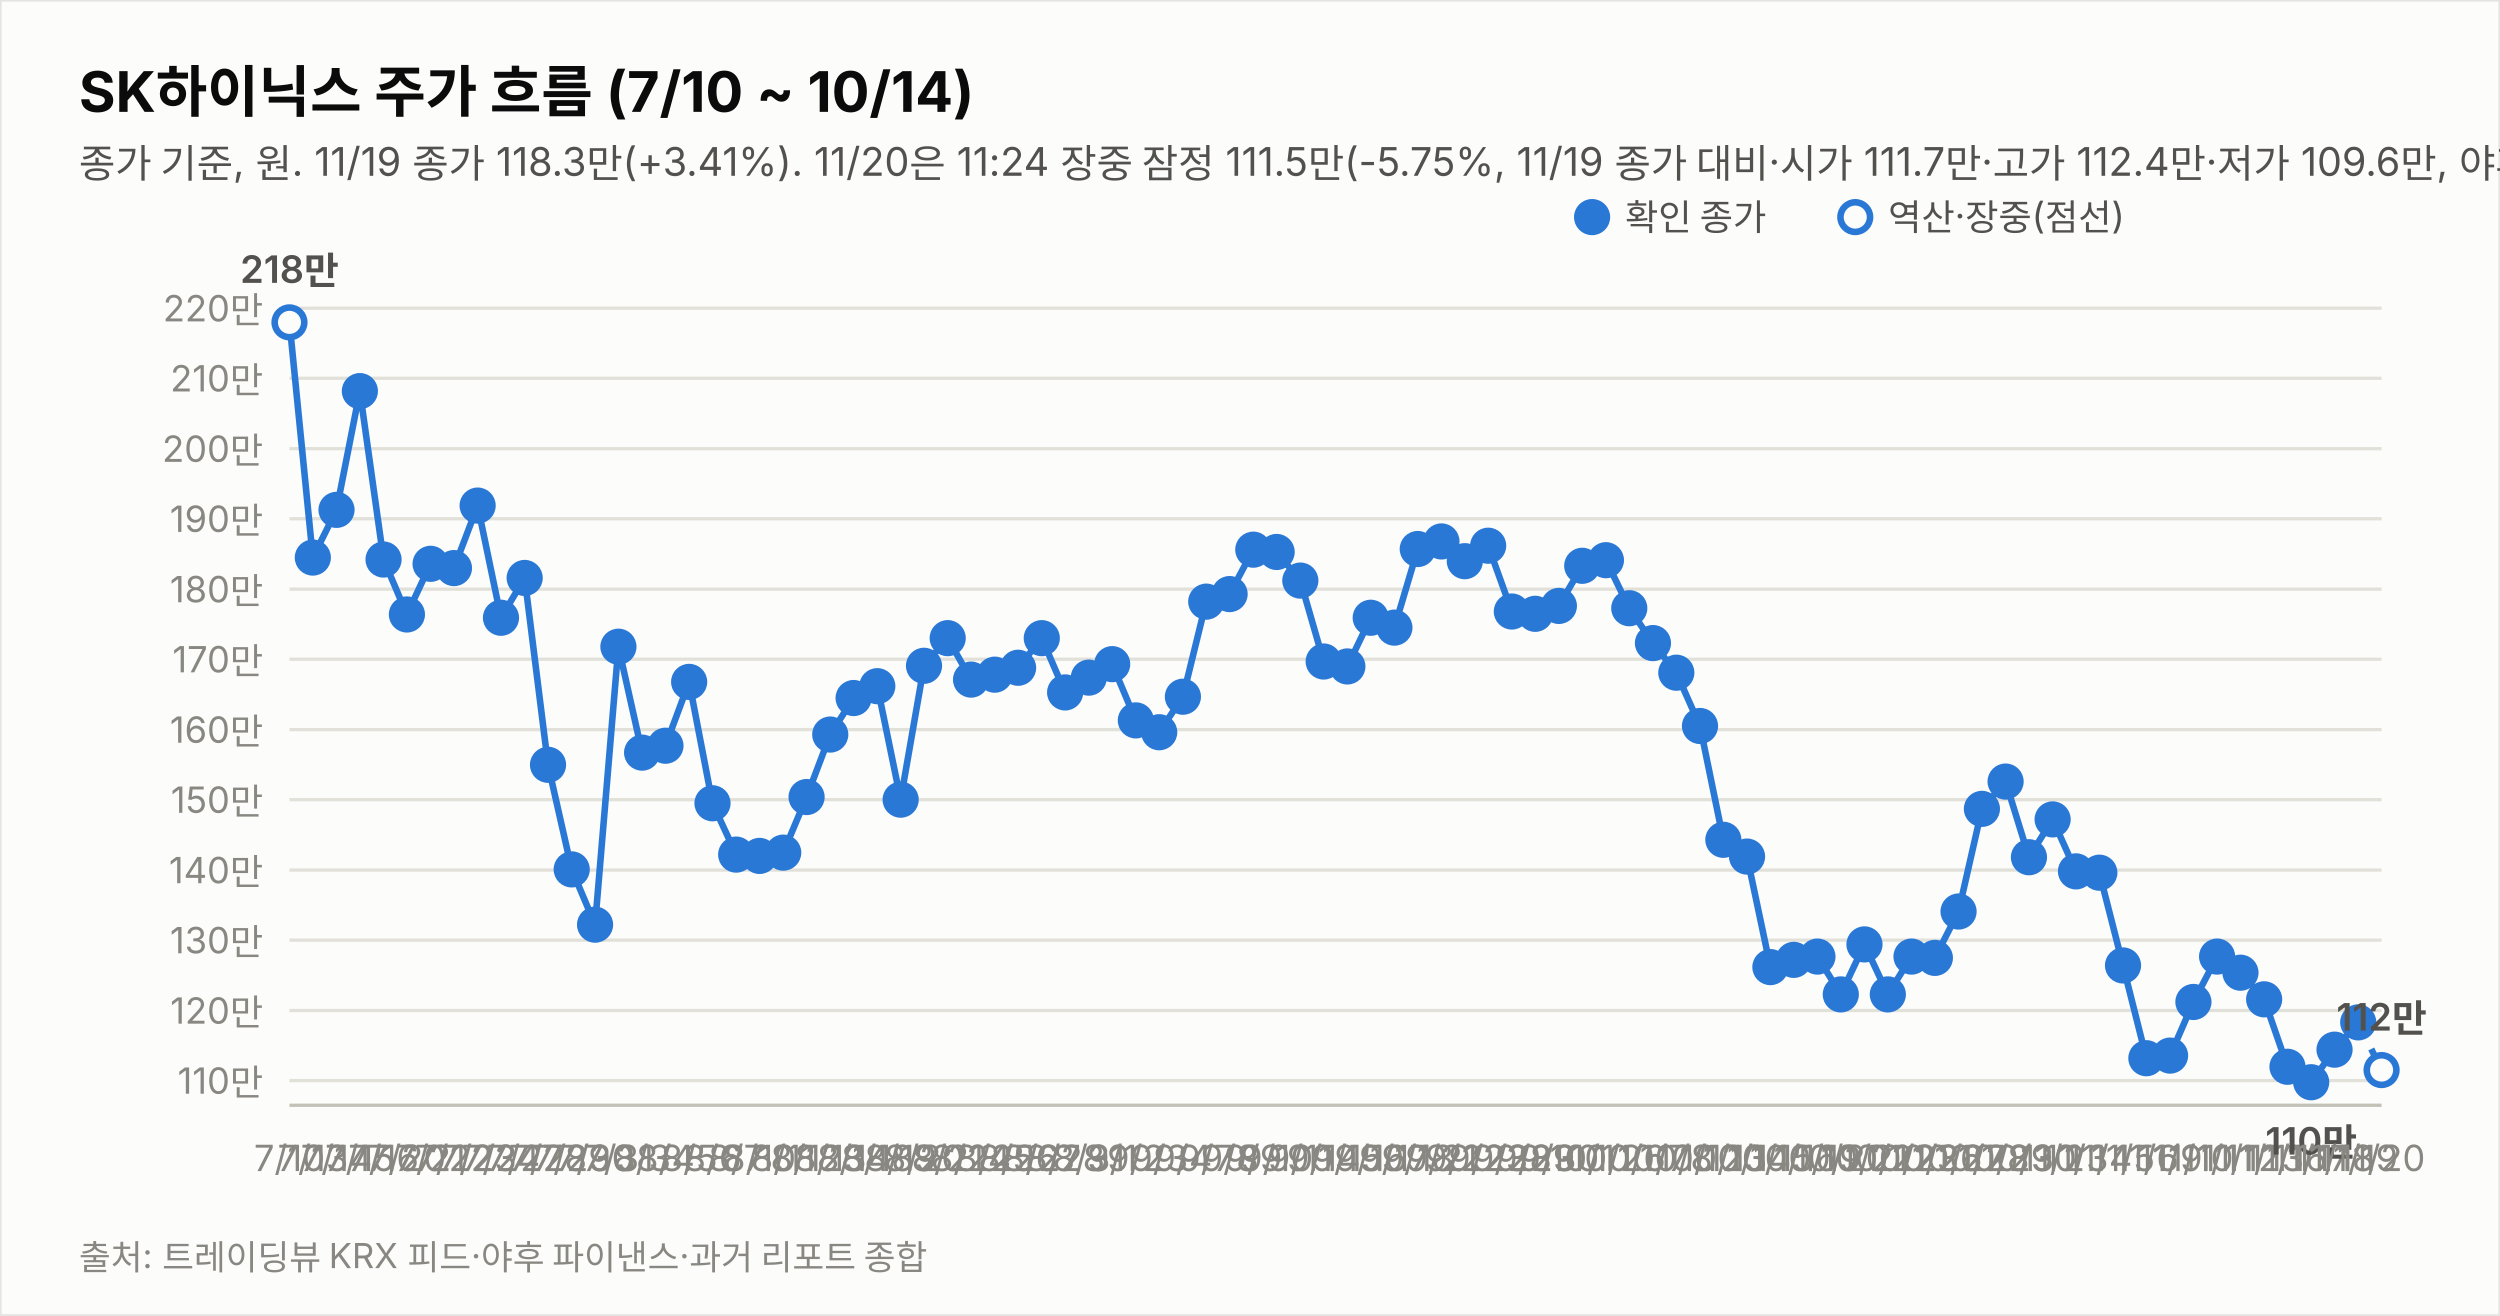
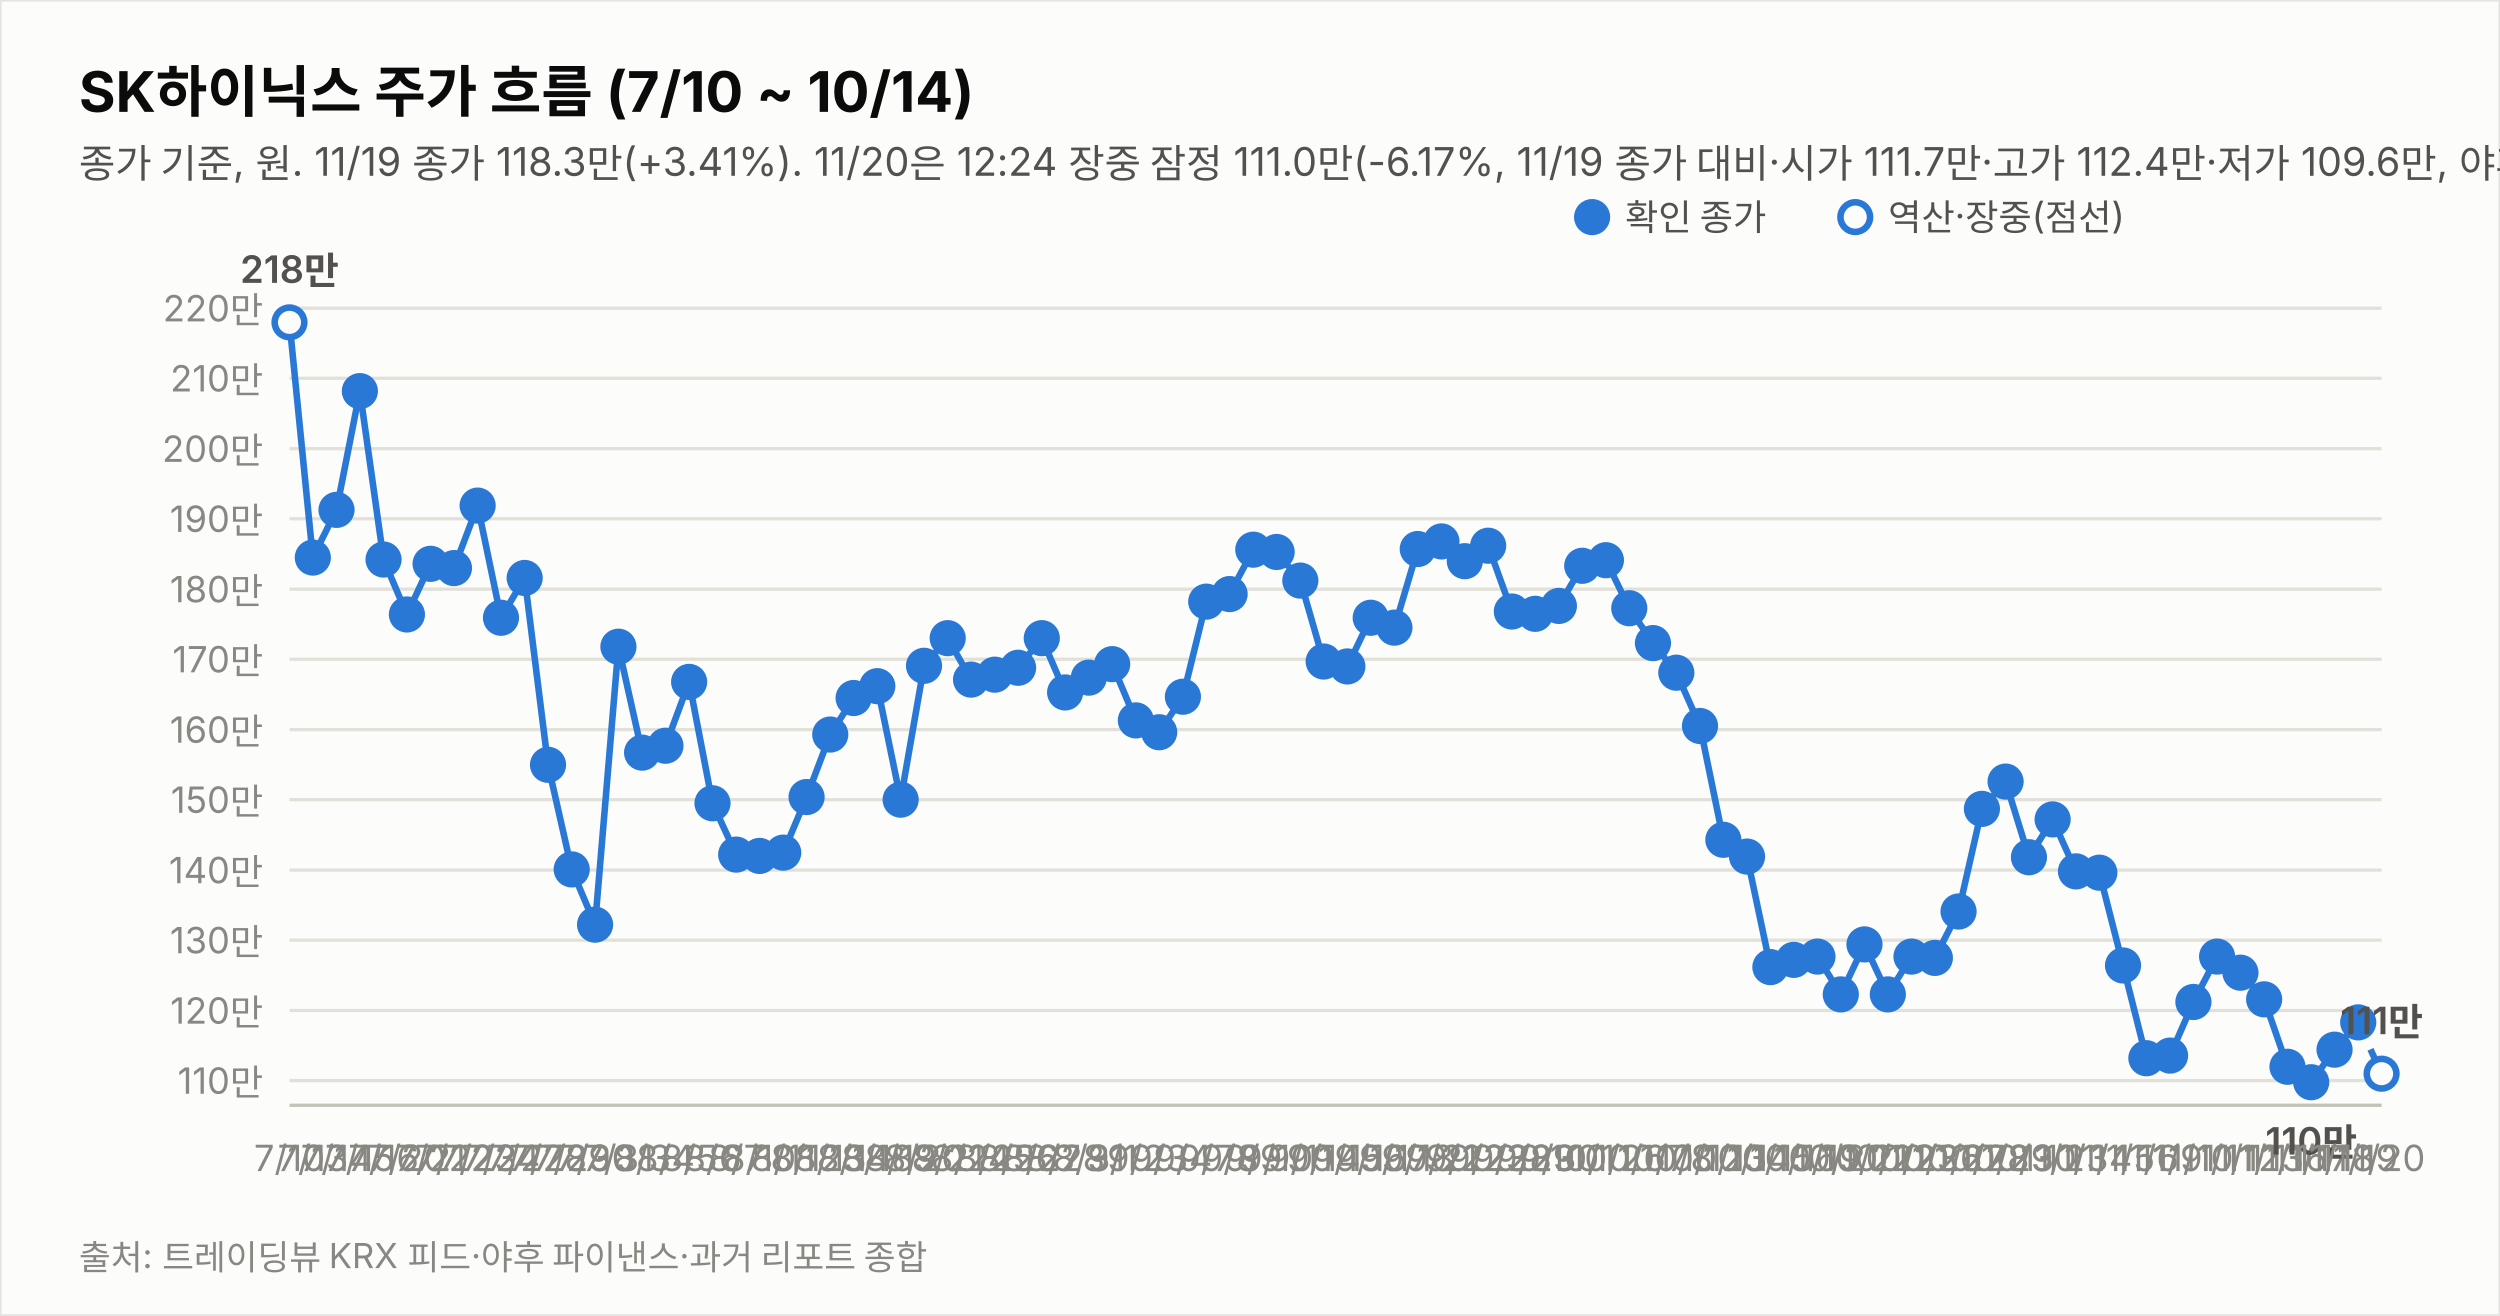
<svg xmlns="http://www.w3.org/2000/svg" width="760" height="400" viewBox="0 0 760 400" font-family="system-ui,-apple-system,&quot;Segoe UI&quot;,&quot;Malgun Gothic&quot;,&quot;Apple SD Gothic Neo&quot;,sans-serif">
  <rect width="760" height="400" fill="#fcfcfb" stroke="rgba(11,11,11,0.10)" />
  <text x="24" y="34" font-size="17" font-weight="700" fill="#0b0b0b">SK하이닉스 주가 흐름 (7/10 ~ 10/14)</text>
-   <text x="24" y="54" font-size="12" fill="#52514e">종가 기준, 원. 11/19 종가 118.3만(+3.41%). 11/20은 11:24 장중 잠정 111.5만(-5.75%, 11/19 종가 대비·시가 111.7만·고가 112.4만·저가 109.6만, 야후 지연 시세). 지표는 11/20 11:24 잠정.</text>
+   <text x="24" y="54" font-size="12" fill="#52514e">종가 기준, 원. 11/19 종가 118.3만(+3.41%). 11/20은 12:24 장중 잠정 111.0만(-6.17%, 11/19 종가 대비·시가 111.7만·고가 112.4만·저가 109.6만, 야후 지연 시세). 지표는 11/20 12:24 잠정.</text>
  <line x1="88" y1="328.5" x2="724" y2="328.5" stroke="#e1e0d9" stroke-width="1" />
  <text x="80" y="332.5" font-size="11" fill="#898781" text-anchor="end" style="font-variant-numeric:tabular-nums">110만</text>
  <line x1="88" y1="307.2" x2="724" y2="307.2" stroke="#e1e0d9" stroke-width="1" />
  <text x="80" y="311.2" font-size="11" fill="#898781" text-anchor="end" style="font-variant-numeric:tabular-nums">120만</text>
  <line x1="88" y1="285.8" x2="724" y2="285.8" stroke="#e1e0d9" stroke-width="1" />
  <text x="80" y="289.8" font-size="11" fill="#898781" text-anchor="end" style="font-variant-numeric:tabular-nums">130만</text>
  <line x1="88" y1="264.5" x2="724" y2="264.5" stroke="#e1e0d9" stroke-width="1" />
  <text x="80" y="268.5" font-size="11" fill="#898781" text-anchor="end" style="font-variant-numeric:tabular-nums">140만</text>
  <line x1="88" y1="243.1" x2="724" y2="243.1" stroke="#e1e0d9" stroke-width="1" />
  <text x="80" y="247.1" font-size="11" fill="#898781" text-anchor="end" style="font-variant-numeric:tabular-nums">150만</text>
  <line x1="88" y1="221.8" x2="724" y2="221.8" stroke="#e1e0d9" stroke-width="1" />
  <text x="80" y="225.8" font-size="11" fill="#898781" text-anchor="end" style="font-variant-numeric:tabular-nums">160만</text>
  <line x1="88" y1="200.4" x2="724" y2="200.4" stroke="#e1e0d9" stroke-width="1" />
  <text x="80" y="204.4" font-size="11" fill="#898781" text-anchor="end" style="font-variant-numeric:tabular-nums">170만</text>
  <line x1="88" y1="179.1" x2="724" y2="179.1" stroke="#e1e0d9" stroke-width="1" />
  <text x="80" y="183.1" font-size="11" fill="#898781" text-anchor="end" style="font-variant-numeric:tabular-nums">180만</text>
  <line x1="88" y1="157.7" x2="724" y2="157.7" stroke="#e1e0d9" stroke-width="1" />
  <text x="80" y="161.7" font-size="11" fill="#898781" text-anchor="end" style="font-variant-numeric:tabular-nums">190만</text>
  <line x1="88" y1="136.4" x2="724" y2="136.4" stroke="#e1e0d9" stroke-width="1" />
  <text x="80" y="140.4" font-size="11" fill="#898781" text-anchor="end" style="font-variant-numeric:tabular-nums">200만</text>
  <line x1="88" y1="115.0" x2="724" y2="115.0" stroke="#e1e0d9" stroke-width="1" />
  <text x="80" y="119.0" font-size="11" fill="#898781" text-anchor="end" style="font-variant-numeric:tabular-nums">210만</text>
  <line x1="88" y1="93.7" x2="724" y2="93.7" stroke="#e1e0d9" stroke-width="1" />
  <text x="80" y="97.7" font-size="11" fill="#898781" text-anchor="end" style="font-variant-numeric:tabular-nums">220만</text>
  <line x1="88" y1="336" x2="724" y2="336" stroke="#c3c2b7" stroke-width="1" />
  <path d="M88.0,98.0 L95.1,169.5 L102.3,155.0 L109.4,118.9 L116.6,170.1 L123.7,186.8 L130.9,171.4 L138.0,172.7 L145.2,153.7 L152.3,187.8 L159.5,175.7 L166.6,232.5 L173.8,264.3 L180.9,281.1 L188.0,196.6 L195.2,228.8 L202.3,226.7 L209.5,207.3 L216.6,244.2 L223.8,259.8 L230.9,260.2 L238.1,259.2 L245.2,242.3 L252.4,223.3 L259.5,212.2 L266.7,208.6 L273.8,243.1 L280.9,202.4 L288.1,194.0 L295.2,206.6 L302.4,205.1 L309.5,203.0 L316.7,194.0 L323.8,210.5 L331.0,206.0 L338.1,201.9 L345.3,219.0 L352.4,222.6 L359.6,211.8 L366.7,182.9 L373.8,180.6 L381.0,167.1 L388.1,167.8 L395.3,176.5 L402.4,201.1 L409.6,202.6 L416.7,187.8 L423.9,190.8 L431.0,166.9 L438.2,164.6 L445.3,170.6 L452.4,165.9 L459.6,185.9 L466.7,186.6 L473.9,184.2 L481.0,172.0 L488.2,170.3 L495.3,184.9 L502.5,195.5 L509.6,204.5 L516.8,220.7 L523.9,255.3 L531.1,260.4 L538.2,294.0 L545.3,291.8 L552.5,290.8 L559.6,302.3 L566.8,287.1 L573.9,302.3 L581.1,290.8 L588.2,291.2 L595.4,277.1 L602.5,245.9 L609.7,237.6 L616.8,260.6 L624.0,249.1 L631.1,264.9 L638.2,265.3 L645.4,293.5 L652.5,321.7 L659.7,320.9 L666.8,304.6 L674.0,290.8 L681.1,295.7 L688.3,303.8 L695.4,324.3 L702.6,329.0 L709.7,319.1 L716.9,310.8" fill="none" stroke="#2a78d6" stroke-width="2" />
-   <path d="M716.9,310.8 L724.0,325.3" fill="none" stroke="#2a78d6" stroke-width="2" stroke-dasharray="5 4" />
+   <path d="M716.9,310.8 L724.0,326.4" fill="none" stroke="#2a78d6" stroke-width="2" stroke-dasharray="5 4" />
  <circle cx="88.0" cy="98.0" r="4.5" fill="#fcfcfb" stroke="#2a78d6" stroke-width="2" />
  <text x="88.0" y="356" font-size="11" fill="#898781" text-anchor="middle">7/10</text>
  <text x="88.0" y="86.0" font-size="11.5" font-weight="600" fill="#52514e" text-anchor="middle" style="font-variant-numeric:tabular-nums">218만</text>
  <circle cx="95.1" cy="169.5" r="4.5" fill="#2a78d6" stroke="#2a78d6" stroke-width="2" />
  <text x="95.1" y="356" font-size="11" fill="#898781" text-anchor="middle">7/13</text>
  <circle cx="102.3" cy="155.0" r="4.5" fill="#2a78d6" stroke="#2a78d6" stroke-width="2" />
  <text x="102.3" y="356" font-size="11" fill="#898781" text-anchor="middle">7/14</text>
  <circle cx="109.4" cy="118.9" r="4.5" fill="#2a78d6" stroke="#2a78d6" stroke-width="2" />
  <text x="109.4" y="356" font-size="11" fill="#898781" text-anchor="middle">7/15</text>
  <circle cx="116.6" cy="170.1" r="4.5" fill="#2a78d6" stroke="#2a78d6" stroke-width="2" />
  <text x="116.6" y="356" font-size="11" fill="#898781" text-anchor="middle">7/16</text>
  <circle cx="123.7" cy="186.8" r="4.5" fill="#2a78d6" stroke="#2a78d6" stroke-width="2" />
  <text x="123.7" y="356" font-size="11" fill="#898781" text-anchor="middle">7/20</text>
  <circle cx="130.9" cy="171.4" r="4.5" fill="#2a78d6" stroke="#2a78d6" stroke-width="2" />
  <text x="130.9" y="356" font-size="11" fill="#898781" text-anchor="middle">7/21</text>
  <circle cx="138.0" cy="172.7" r="4.5" fill="#2a78d6" stroke="#2a78d6" stroke-width="2" />
  <text x="138.0" y="356" font-size="11" fill="#898781" text-anchor="middle">7/22</text>
  <circle cx="145.2" cy="153.7" r="4.5" fill="#2a78d6" stroke="#2a78d6" stroke-width="2" />
  <text x="145.2" y="356" font-size="11" fill="#898781" text-anchor="middle">7/23</text>
  <circle cx="152.3" cy="187.8" r="4.5" fill="#2a78d6" stroke="#2a78d6" stroke-width="2" />
  <text x="152.3" y="356" font-size="11" fill="#898781" text-anchor="middle">7/24</text>
  <circle cx="159.5" cy="175.7" r="4.5" fill="#2a78d6" stroke="#2a78d6" stroke-width="2" />
  <text x="159.5" y="356" font-size="11" fill="#898781" text-anchor="middle">7/27</text>
  <circle cx="166.6" cy="232.5" r="4.5" fill="#2a78d6" stroke="#2a78d6" stroke-width="2" />
  <text x="166.6" y="356" font-size="11" fill="#898781" text-anchor="middle">7/28</text>
  <circle cx="173.8" cy="264.3" r="4.5" fill="#2a78d6" stroke="#2a78d6" stroke-width="2" />
  <text x="173.8" y="356" font-size="11" fill="#898781" text-anchor="middle">7/29</text>
  <circle cx="180.9" cy="281.1" r="4.5" fill="#2a78d6" stroke="#2a78d6" stroke-width="2" />
  <text x="180.9" y="356" font-size="11" fill="#898781" text-anchor="middle">7/30</text>
  <circle cx="188.0" cy="196.6" r="4.5" fill="#2a78d6" stroke="#2a78d6" stroke-width="2" />
  <text x="188.0" y="356" font-size="11" fill="#898781" text-anchor="middle">7/31</text>
  <circle cx="195.2" cy="228.8" r="4.5" fill="#2a78d6" stroke="#2a78d6" stroke-width="2" />
  <text x="195.2" y="356" font-size="11" fill="#898781" text-anchor="middle">8/3</text>
  <circle cx="202.3" cy="226.7" r="4.5" fill="#2a78d6" stroke="#2a78d6" stroke-width="2" />
  <text x="202.3" y="356" font-size="11" fill="#898781" text-anchor="middle">8/4</text>
  <circle cx="209.5" cy="207.3" r="4.5" fill="#2a78d6" stroke="#2a78d6" stroke-width="2" />
  <text x="209.5" y="356" font-size="11" fill="#898781" text-anchor="middle">8/5</text>
  <circle cx="216.6" cy="244.2" r="4.5" fill="#2a78d6" stroke="#2a78d6" stroke-width="2" />
  <text x="216.6" y="356" font-size="11" fill="#898781" text-anchor="middle">8/6</text>
  <circle cx="223.8" cy="259.8" r="4.5" fill="#2a78d6" stroke="#2a78d6" stroke-width="2" />
  <text x="223.8" y="356" font-size="11" fill="#898781" text-anchor="middle">8/7</text>
  <circle cx="230.9" cy="260.2" r="4.5" fill="#2a78d6" stroke="#2a78d6" stroke-width="2" />
  <text x="230.9" y="356" font-size="11" fill="#898781" text-anchor="middle">8/10</text>
  <circle cx="238.1" cy="259.2" r="4.5" fill="#2a78d6" stroke="#2a78d6" stroke-width="2" />
  <text x="238.1" y="356" font-size="11" fill="#898781" text-anchor="middle">8/11</text>
  <circle cx="245.2" cy="242.3" r="4.5" fill="#2a78d6" stroke="#2a78d6" stroke-width="2" />
  <text x="245.2" y="356" font-size="11" fill="#898781" text-anchor="middle">8/12</text>
  <circle cx="252.4" cy="223.3" r="4.5" fill="#2a78d6" stroke="#2a78d6" stroke-width="2" />
  <text x="252.4" y="356" font-size="11" fill="#898781" text-anchor="middle">8/13</text>
  <circle cx="259.5" cy="212.2" r="4.5" fill="#2a78d6" stroke="#2a78d6" stroke-width="2" />
  <text x="259.5" y="356" font-size="11" fill="#898781" text-anchor="middle">8/14</text>
  <circle cx="266.7" cy="208.6" r="4.5" fill="#2a78d6" stroke="#2a78d6" stroke-width="2" />
  <text x="266.7" y="356" font-size="11" fill="#898781" text-anchor="middle">8/18</text>
  <circle cx="273.8" cy="243.1" r="4.5" fill="#2a78d6" stroke="#2a78d6" stroke-width="2" />
  <text x="273.8" y="356" font-size="11" fill="#898781" text-anchor="middle">8/19</text>
  <circle cx="280.9" cy="202.4" r="4.5" fill="#2a78d6" stroke="#2a78d6" stroke-width="2" />
  <text x="280.9" y="356" font-size="11" fill="#898781" text-anchor="middle">8/20</text>
  <circle cx="288.1" cy="194.0" r="4.5" fill="#2a78d6" stroke="#2a78d6" stroke-width="2" />
  <text x="288.1" y="356" font-size="11" fill="#898781" text-anchor="middle">8/21</text>
  <circle cx="295.2" cy="206.6" r="4.5" fill="#2a78d6" stroke="#2a78d6" stroke-width="2" />
  <text x="295.2" y="356" font-size="11" fill="#898781" text-anchor="middle">8/24</text>
  <circle cx="302.4" cy="205.1" r="4.5" fill="#2a78d6" stroke="#2a78d6" stroke-width="2" />
  <text x="302.4" y="356" font-size="11" fill="#898781" text-anchor="middle">8/25</text>
  <circle cx="309.5" cy="203.0" r="4.5" fill="#2a78d6" stroke="#2a78d6" stroke-width="2" />
  <text x="309.5" y="356" font-size="11" fill="#898781" text-anchor="middle">8/26</text>
  <circle cx="316.7" cy="194.0" r="4.5" fill="#2a78d6" stroke="#2a78d6" stroke-width="2" />
  <text x="316.7" y="356" font-size="11" fill="#898781" text-anchor="middle">8/27</text>
  <circle cx="323.8" cy="210.5" r="4.5" fill="#2a78d6" stroke="#2a78d6" stroke-width="2" />
  <text x="323.8" y="356" font-size="11" fill="#898781" text-anchor="middle">8/28</text>
  <circle cx="331.0" cy="206.0" r="4.5" fill="#2a78d6" stroke="#2a78d6" stroke-width="2" />
  <text x="331.0" y="356" font-size="11" fill="#898781" text-anchor="middle">8/31</text>
  <circle cx="338.1" cy="201.9" r="4.5" fill="#2a78d6" stroke="#2a78d6" stroke-width="2" />
  <text x="338.1" y="356" font-size="11" fill="#898781" text-anchor="middle">9/1</text>
  <circle cx="345.3" cy="219.0" r="4.5" fill="#2a78d6" stroke="#2a78d6" stroke-width="2" />
  <text x="345.3" y="356" font-size="11" fill="#898781" text-anchor="middle">9/2</text>
  <circle cx="352.4" cy="222.6" r="4.5" fill="#2a78d6" stroke="#2a78d6" stroke-width="2" />
  <text x="352.4" y="356" font-size="11" fill="#898781" text-anchor="middle">9/3</text>
  <circle cx="359.6" cy="211.8" r="4.5" fill="#2a78d6" stroke="#2a78d6" stroke-width="2" />
  <text x="359.6" y="356" font-size="11" fill="#898781" text-anchor="middle">9/4</text>
  <circle cx="366.7" cy="182.9" r="4.5" fill="#2a78d6" stroke="#2a78d6" stroke-width="2" />
  <text x="366.7" y="356" font-size="11" fill="#898781" text-anchor="middle">9/7</text>
  <circle cx="373.8" cy="180.6" r="4.5" fill="#2a78d6" stroke="#2a78d6" stroke-width="2" />
  <text x="373.8" y="356" font-size="11" fill="#898781" text-anchor="middle">9/8</text>
  <circle cx="381.0" cy="167.1" r="4.5" fill="#2a78d6" stroke="#2a78d6" stroke-width="2" />
  <text x="381.0" y="356" font-size="11" fill="#898781" text-anchor="middle">9/9</text>
  <circle cx="388.1" cy="167.8" r="4.5" fill="#2a78d6" stroke="#2a78d6" stroke-width="2" />
  <text x="388.1" y="356" font-size="11" fill="#898781" text-anchor="middle">9/10</text>
  <circle cx="395.3" cy="176.5" r="4.5" fill="#2a78d6" stroke="#2a78d6" stroke-width="2" />
  <text x="395.3" y="356" font-size="11" fill="#898781" text-anchor="middle">9/11</text>
  <circle cx="402.4" cy="201.1" r="4.5" fill="#2a78d6" stroke="#2a78d6" stroke-width="2" />
  <text x="402.4" y="356" font-size="11" fill="#898781" text-anchor="middle">9/14</text>
  <circle cx="409.6" cy="202.6" r="4.5" fill="#2a78d6" stroke="#2a78d6" stroke-width="2" />
  <text x="409.6" y="356" font-size="11" fill="#898781" text-anchor="middle">9/15</text>
  <circle cx="416.7" cy="187.8" r="4.5" fill="#2a78d6" stroke="#2a78d6" stroke-width="2" />
  <text x="416.7" y="356" font-size="11" fill="#898781" text-anchor="middle">9/16</text>
  <circle cx="423.9" cy="190.8" r="4.5" fill="#2a78d6" stroke="#2a78d6" stroke-width="2" />
  <text x="423.9" y="356" font-size="11" fill="#898781" text-anchor="middle">9/17</text>
  <circle cx="431.0" cy="166.9" r="4.5" fill="#2a78d6" stroke="#2a78d6" stroke-width="2" />
  <text x="431.0" y="356" font-size="11" fill="#898781" text-anchor="middle">9/18</text>
  <circle cx="438.2" cy="164.6" r="4.5" fill="#2a78d6" stroke="#2a78d6" stroke-width="2" />
  <text x="438.2" y="356" font-size="11" fill="#898781" text-anchor="middle">9/21</text>
  <circle cx="445.3" cy="170.6" r="4.5" fill="#2a78d6" stroke="#2a78d6" stroke-width="2" />
  <text x="445.3" y="356" font-size="11" fill="#898781" text-anchor="middle">9/22</text>
  <circle cx="452.4" cy="165.9" r="4.5" fill="#2a78d6" stroke="#2a78d6" stroke-width="2" />
  <text x="452.4" y="356" font-size="11" fill="#898781" text-anchor="middle">9/23</text>
  <circle cx="459.6" cy="185.9" r="4.5" fill="#2a78d6" stroke="#2a78d6" stroke-width="2" />
  <text x="459.6" y="356" font-size="11" fill="#898781" text-anchor="middle">9/28</text>
  <circle cx="466.7" cy="186.6" r="4.5" fill="#2a78d6" stroke="#2a78d6" stroke-width="2" />
  <text x="466.7" y="356" font-size="11" fill="#898781" text-anchor="middle">9/29</text>
  <circle cx="473.9" cy="184.2" r="4.5" fill="#2a78d6" stroke="#2a78d6" stroke-width="2" />
  <text x="473.9" y="356" font-size="11" fill="#898781" text-anchor="middle">9/30</text>
  <circle cx="481.0" cy="172.0" r="4.5" fill="#2a78d6" stroke="#2a78d6" stroke-width="2" />
  <text x="481.0" y="356" font-size="11" fill="#898781" text-anchor="middle">10/1</text>
  <circle cx="488.2" cy="170.3" r="4.5" fill="#2a78d6" stroke="#2a78d6" stroke-width="2" />
  <text x="488.2" y="356" font-size="11" fill="#898781" text-anchor="middle">10/2</text>
  <circle cx="495.3" cy="184.9" r="4.5" fill="#2a78d6" stroke="#2a78d6" stroke-width="2" />
  <text x="495.3" y="356" font-size="11" fill="#898781" text-anchor="middle">10/6</text>
  <circle cx="502.5" cy="195.5" r="4.5" fill="#2a78d6" stroke="#2a78d6" stroke-width="2" />
  <text x="502.5" y="356" font-size="11" fill="#898781" text-anchor="middle">10/7</text>
  <circle cx="509.6" cy="204.5" r="4.5" fill="#2a78d6" stroke="#2a78d6" stroke-width="2" />
  <text x="509.6" y="356" font-size="11" fill="#898781" text-anchor="middle">10/8</text>
  <circle cx="516.8" cy="220.7" r="4.5" fill="#2a78d6" stroke="#2a78d6" stroke-width="2" />
  <text x="516.8" y="356" font-size="11" fill="#898781" text-anchor="middle">10/12</text>
  <circle cx="523.9" cy="255.3" r="4.5" fill="#2a78d6" stroke="#2a78d6" stroke-width="2" />
  <text x="523.9" y="356" font-size="11" fill="#898781" text-anchor="middle">10/13</text>
  <circle cx="531.1" cy="260.4" r="4.5" fill="#2a78d6" stroke="#2a78d6" stroke-width="2" />
  <text x="531.1" y="356" font-size="11" fill="#898781" text-anchor="middle">10/14</text>
  <circle cx="538.2" cy="294.0" r="4.5" fill="#2a78d6" stroke="#2a78d6" stroke-width="2" />
  <text x="538.2" y="356" font-size="11" fill="#898781" text-anchor="middle">10/15</text>
  <circle cx="545.3" cy="291.8" r="4.5" fill="#2a78d6" stroke="#2a78d6" stroke-width="2" />
  <text x="545.3" y="356" font-size="11" fill="#898781" text-anchor="middle">10/16</text>
  <circle cx="552.5" cy="290.8" r="4.5" fill="#2a78d6" stroke="#2a78d6" stroke-width="2" />
  <text x="552.5" y="356" font-size="11" fill="#898781" text-anchor="middle">10/19</text>
  <circle cx="559.6" cy="302.3" r="4.5" fill="#2a78d6" stroke="#2a78d6" stroke-width="2" />
  <text x="559.6" y="356" font-size="11" fill="#898781" text-anchor="middle">10/20</text>
  <circle cx="566.8" cy="287.1" r="4.5" fill="#2a78d6" stroke="#2a78d6" stroke-width="2" />
  <text x="566.8" y="356" font-size="11" fill="#898781" text-anchor="middle">10/21</text>
  <circle cx="573.9" cy="302.3" r="4.5" fill="#2a78d6" stroke="#2a78d6" stroke-width="2" />
  <text x="573.9" y="356" font-size="11" fill="#898781" text-anchor="middle">10/22</text>
  <circle cx="581.1" cy="290.8" r="4.5" fill="#2a78d6" stroke="#2a78d6" stroke-width="2" />
  <text x="581.1" y="356" font-size="11" fill="#898781" text-anchor="middle">10/23</text>
  <circle cx="588.2" cy="291.2" r="4.5" fill="#2a78d6" stroke="#2a78d6" stroke-width="2" />
  <text x="588.2" y="356" font-size="11" fill="#898781" text-anchor="middle">10/26</text>
  <circle cx="595.4" cy="277.1" r="4.5" fill="#2a78d6" stroke="#2a78d6" stroke-width="2" />
  <text x="595.4" y="356" font-size="11" fill="#898781" text-anchor="middle">10/27</text>
  <circle cx="602.5" cy="245.9" r="4.5" fill="#2a78d6" stroke="#2a78d6" stroke-width="2" />
  <text x="602.5" y="356" font-size="11" fill="#898781" text-anchor="middle">10/28</text>
  <circle cx="609.7" cy="237.6" r="4.5" fill="#2a78d6" stroke="#2a78d6" stroke-width="2" />
  <text x="609.7" y="356" font-size="11" fill="#898781" text-anchor="middle">10/29</text>
  <circle cx="616.8" cy="260.6" r="4.5" fill="#2a78d6" stroke="#2a78d6" stroke-width="2" />
  <text x="616.8" y="356" font-size="11" fill="#898781" text-anchor="middle">10/30</text>
  <circle cx="624.0" cy="249.1" r="4.5" fill="#2a78d6" stroke="#2a78d6" stroke-width="2" />
  <text x="624.0" y="356" font-size="11" fill="#898781" text-anchor="middle">11/2</text>
  <circle cx="631.1" cy="264.9" r="4.5" fill="#2a78d6" stroke="#2a78d6" stroke-width="2" />
  <text x="631.1" y="356" font-size="11" fill="#898781" text-anchor="middle">11/3</text>
  <circle cx="638.2" cy="265.3" r="4.5" fill="#2a78d6" stroke="#2a78d6" stroke-width="2" />
  <text x="638.2" y="356" font-size="11" fill="#898781" text-anchor="middle">11/4</text>
  <circle cx="645.4" cy="293.5" r="4.5" fill="#2a78d6" stroke="#2a78d6" stroke-width="2" />
  <text x="645.4" y="356" font-size="11" fill="#898781" text-anchor="middle">11/5</text>
  <circle cx="652.5" cy="321.7" r="4.5" fill="#2a78d6" stroke="#2a78d6" stroke-width="2" />
  <text x="652.5" y="356" font-size="11" fill="#898781" text-anchor="middle">11/6</text>
  <circle cx="659.7" cy="320.9" r="4.5" fill="#2a78d6" stroke="#2a78d6" stroke-width="2" />
  <text x="659.7" y="356" font-size="11" fill="#898781" text-anchor="middle">11/9</text>
  <circle cx="666.8" cy="304.6" r="4.5" fill="#2a78d6" stroke="#2a78d6" stroke-width="2" />
  <text x="666.8" y="356" font-size="11" fill="#898781" text-anchor="middle">11/10</text>
  <circle cx="674.0" cy="290.8" r="4.5" fill="#2a78d6" stroke="#2a78d6" stroke-width="2" />
  <text x="674.0" y="356" font-size="11" fill="#898781" text-anchor="middle">11/11</text>
  <circle cx="681.1" cy="295.7" r="4.5" fill="#2a78d6" stroke="#2a78d6" stroke-width="2" />
  <text x="681.1" y="356" font-size="11" fill="#898781" text-anchor="middle">11/12</text>
  <circle cx="688.3" cy="303.8" r="4.5" fill="#2a78d6" stroke="#2a78d6" stroke-width="2" />
  <text x="688.3" y="356" font-size="11" fill="#898781" text-anchor="middle">11/13</text>
  <circle cx="695.4" cy="324.3" r="4.5" fill="#2a78d6" stroke="#2a78d6" stroke-width="2" />
  <text x="695.4" y="356" font-size="11" fill="#898781" text-anchor="middle">11/16</text>
  <circle cx="702.6" cy="329.0" r="4.5" fill="#2a78d6" stroke="#2a78d6" stroke-width="2" />
  <text x="702.6" y="356" font-size="11" fill="#898781" text-anchor="middle">11/17</text>
  <text x="702.6" y="351.0" font-size="11.5" font-weight="600" fill="#52514e" text-anchor="middle" style="font-variant-numeric:tabular-nums">110만</text>
  <circle cx="709.7" cy="319.1" r="4.5" fill="#2a78d6" stroke="#2a78d6" stroke-width="2" />
  <text x="709.7" y="356" font-size="11" fill="#898781" text-anchor="middle">11/18</text>
  <circle cx="716.9" cy="310.8" r="4.5" fill="#2a78d6" stroke="#2a78d6" stroke-width="2" />
  <text x="716.9" y="356" font-size="11" fill="#898781" text-anchor="middle">11/19</text>
-   <circle cx="724.0" cy="325.3" r="4.5" fill="#fcfcfb" stroke="#2a78d6" stroke-width="2" />
+   <circle cx="724.0" cy="326.4" r="4.5" fill="#fcfcfb" stroke="#2a78d6" stroke-width="2" />
  <text x="724.0" y="356" font-size="11" fill="#898781" text-anchor="middle">11/20</text>
-   <text x="724.0" y="313.3" font-size="11.5" font-weight="600" fill="#52514e" text-anchor="middle" style="font-variant-numeric:tabular-nums">112만</text>
+   <text x="724.0" y="314.4" font-size="11.5" font-weight="600" fill="#52514e" text-anchor="middle" style="font-variant-numeric:tabular-nums">111만</text>
  <circle cx="484" cy="66" r="4.5" fill="#2a78d6" stroke="#2a78d6" stroke-width="2" />
  <text x="494" y="70" font-size="11" fill="#52514e">확인 종가</text>
  <circle cx="564" cy="66" r="4.5" fill="#fcfcfb" stroke="#2a78d6" stroke-width="2" />
  <text x="574" y="70" font-size="11" fill="#52514e">역산·장중(점선)</text>
  <text x="24" y="386" font-size="10.5" fill="#898781">출처: 트레이딩뷰 KRX 피드·야후 파이낸스·과거 리포트 종합</text>
</svg>
